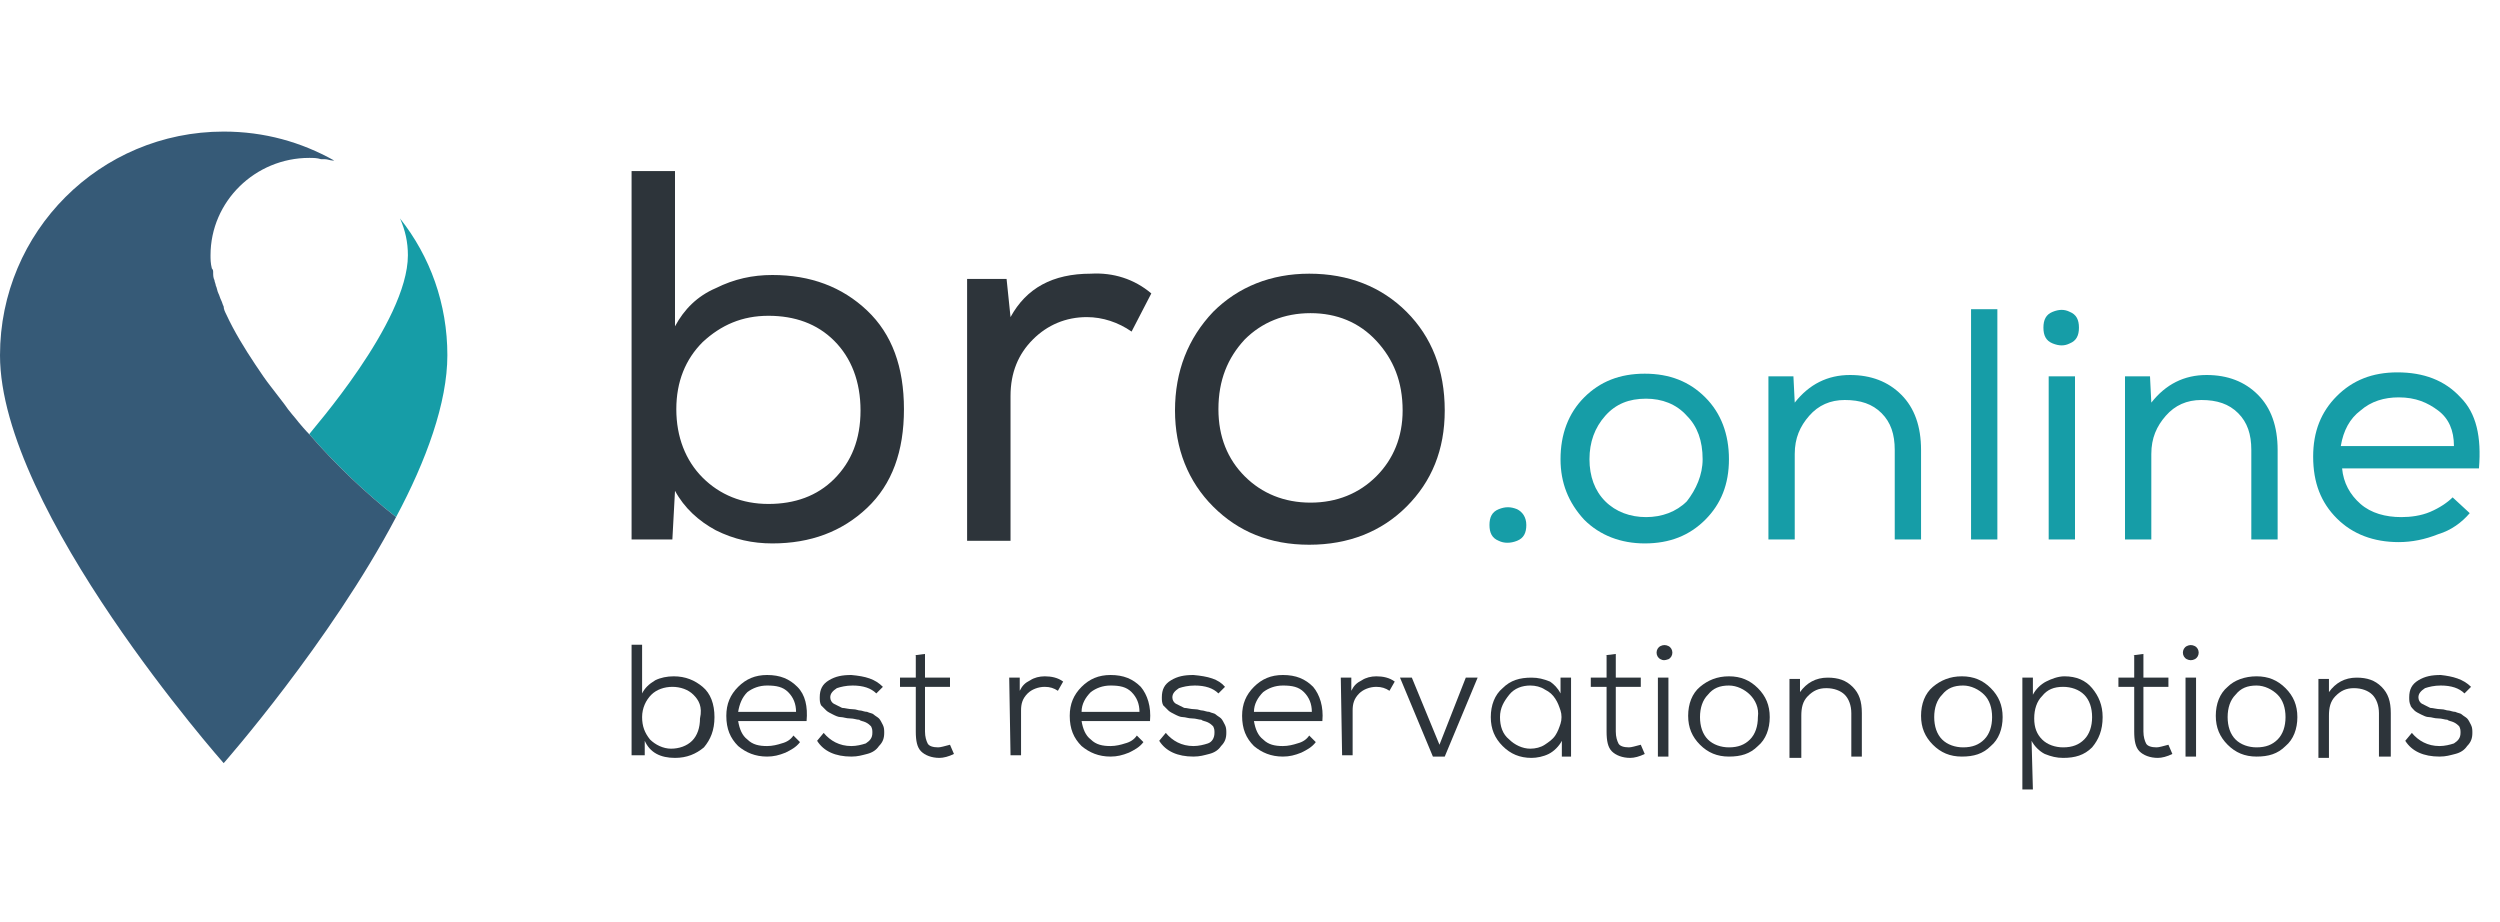
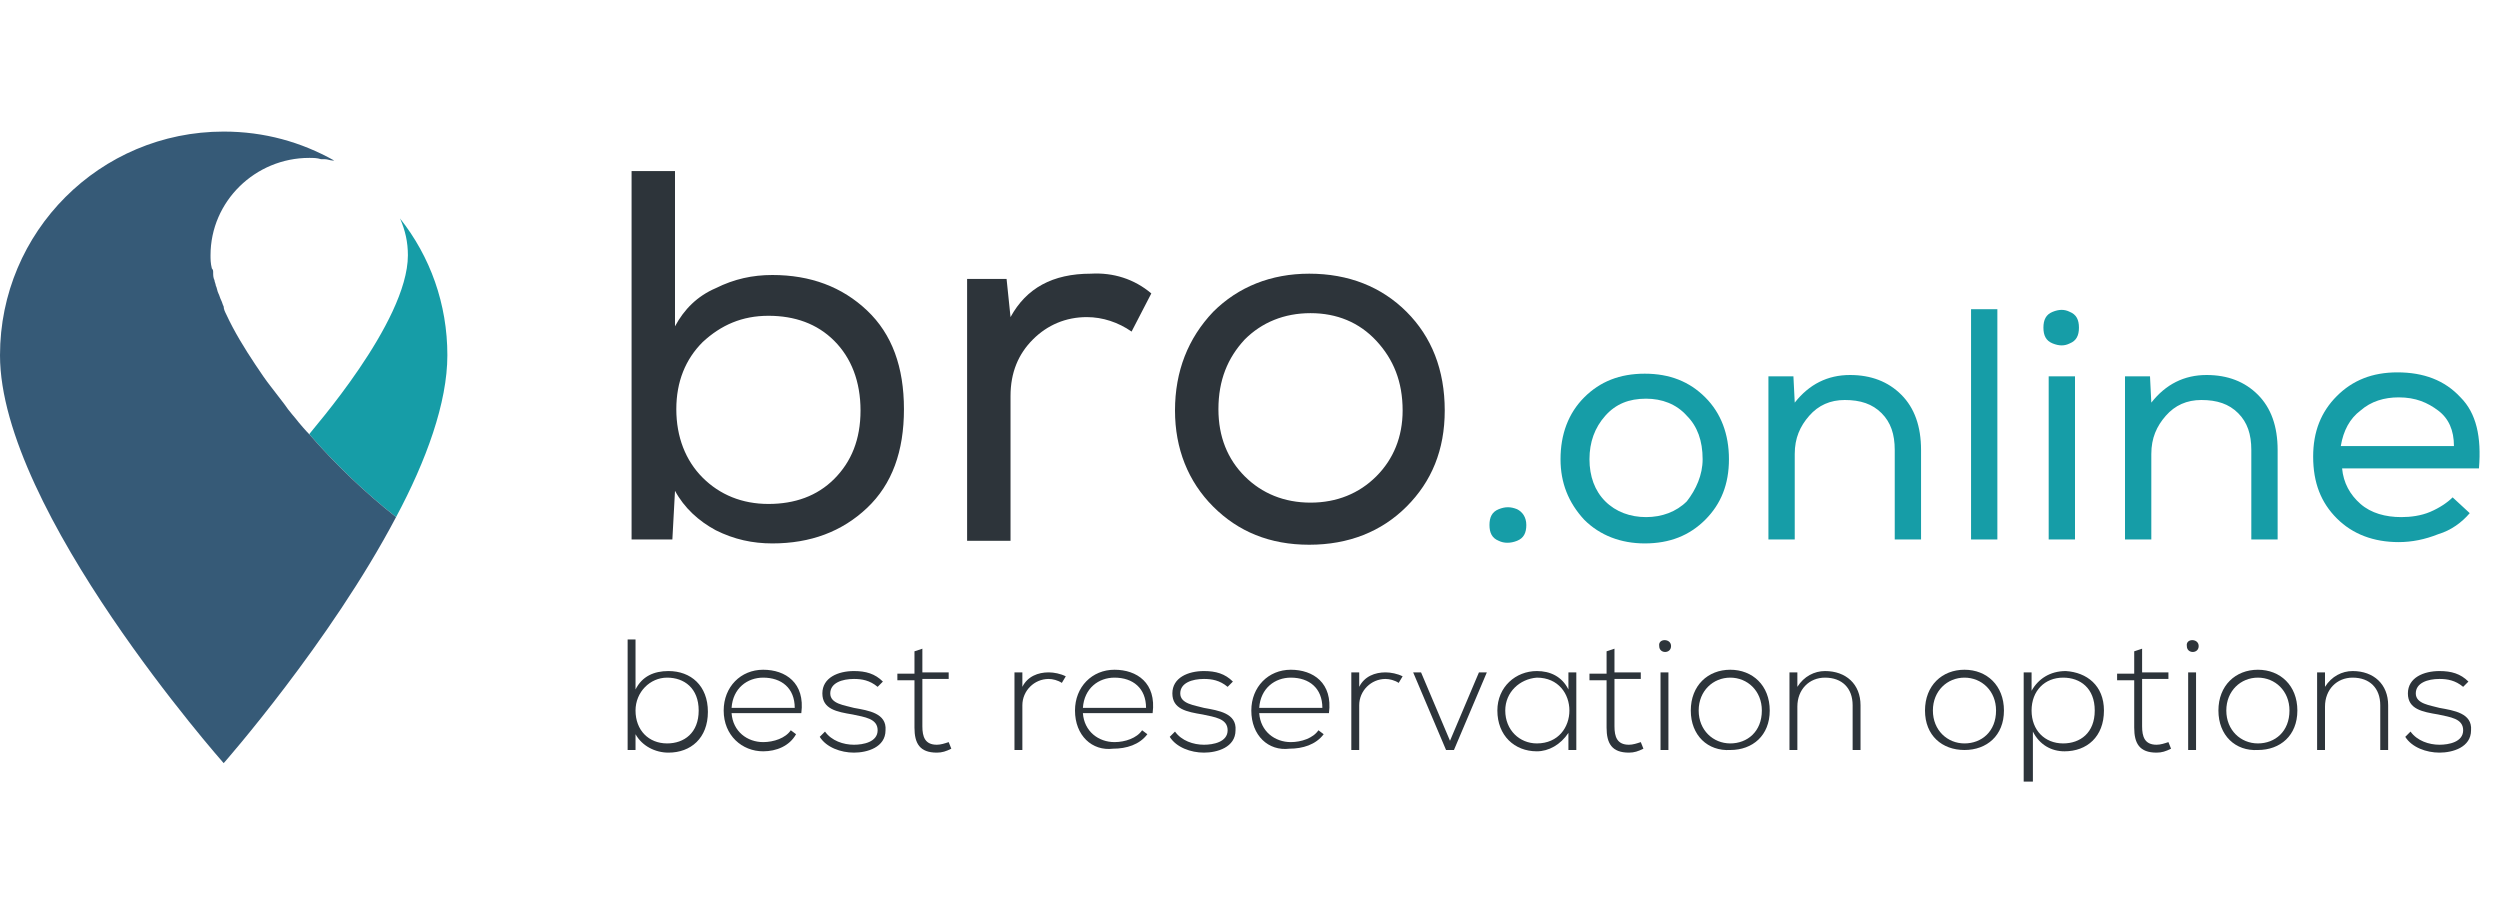
<svg xmlns="http://www.w3.org/2000/svg" version="1.1" id="Слой_1" x="0px" y="0px" viewBox="0 0 190 70" style="enable-background:new 0 0 190 70;" xml:space="preserve">
  <style type="text/css">
	.st0{fill:none;}
- 	.st1{fill:#2D343A;}
- 	.st2{fill:#169DA7;}
+ 	.st1{fill:#169DA7;}
+ 	.st2{fill:#2D343A;}
	.st3{fill:#365A77;}
</style>
  <rect class="st0" width="190" height="70" />
  <g>
-     <path class="st1" d="M48,49h0.8v3.7c0.2-0.4,0.5-0.7,1-1c0.4-0.2,0.9-0.3,1.4-0.3c0.9,0,1.6,0.3,2.2,0.8c0.6,0.5,0.9,1.3,0.9,2.3   s-0.3,1.7-0.8,2.3c-0.6,0.5-1.3,0.8-2.2,0.8c-1.1,0-1.9-0.4-2.3-1.3v1.1h-1V49z M52.7,52.8c-0.4-0.4-1-0.6-1.6-0.6   s-1.2,0.2-1.6,0.6c-0.4,0.4-0.7,1-0.7,1.7s0.2,1.2,0.6,1.7c0.4,0.4,1,0.7,1.6,0.7s1.2-0.2,1.6-0.6c0.4-0.4,0.6-1,0.6-1.7   C53.4,53.7,53.1,53.2,52.7,52.8z" />
-     <path class="st1" d="M61.3,54.8h-5.2c0.1,0.6,0.3,1.1,0.7,1.4c0.4,0.4,0.9,0.5,1.5,0.5c0.4,0,0.8-0.1,1.1-0.2   c0.4-0.1,0.7-0.3,0.9-0.6l0.5,0.5c-0.3,0.4-0.7,0.6-1.1,0.8c-0.5,0.2-0.9,0.3-1.4,0.3c-0.9,0-1.6-0.3-2.2-0.8   c-0.6-0.6-0.9-1.3-0.9-2.3c0-0.9,0.3-1.6,0.9-2.2c0.6-0.6,1.3-0.9,2.2-0.9c1,0,1.7,0.3,2.3,0.9C61.2,52.8,61.4,53.7,61.3,54.8z    M56.1,54.1h4.4c0-0.6-0.2-1.1-0.6-1.5c-0.4-0.4-0.9-0.5-1.6-0.5c-0.6,0-1.1,0.2-1.5,0.5C56.4,53,56.2,53.5,56.1,54.1z" />
-     <path class="st1" d="M67.1,52.2l-0.5,0.5c-0.4-0.4-1-0.6-1.8-0.6c-0.5,0-0.9,0.1-1.2,0.2c-0.3,0.2-0.5,0.4-0.5,0.7   c0,0.2,0.1,0.4,0.3,0.5s0.4,0.2,0.6,0.3c0.2,0,0.5,0.1,0.8,0.1s0.4,0.1,0.6,0.1c0.1,0,0.3,0.1,0.5,0.1c0.2,0.1,0.4,0.1,0.5,0.2   c0.1,0.1,0.3,0.2,0.4,0.3s0.2,0.3,0.3,0.5c0.1,0.2,0.1,0.4,0.1,0.6c0,0.4-0.1,0.7-0.4,1c-0.2,0.3-0.5,0.5-0.9,0.6s-0.7,0.2-1.2,0.2   c-1.2,0-2.1-0.4-2.6-1.2l0.5-0.6c0.5,0.6,1.2,1,2.1,1c0.4,0,0.8-0.1,1.1-0.2c0.3-0.2,0.5-0.4,0.5-0.8c0-0.2,0-0.3-0.1-0.5   c-0.1-0.1-0.2-0.2-0.4-0.3c-0.2-0.1-0.4-0.1-0.5-0.2c-0.2,0-0.4-0.1-0.7-0.1c-0.3,0-0.5-0.1-0.7-0.1s-0.4-0.1-0.6-0.2   c-0.2-0.1-0.4-0.2-0.5-0.3s-0.3-0.3-0.4-0.4c-0.1-0.2-0.1-0.4-0.1-0.6c0-0.6,0.2-1,0.7-1.3s1-0.4,1.7-0.4   C65.8,51.4,66.5,51.6,67.1,52.2z" />
-     <path class="st1" d="M69.5,49.8l0.8-0.1v1.8h1.9v0.7h-1.9v3.4c0,0.4,0.1,0.7,0.2,0.9s0.4,0.3,0.8,0.3c0.2,0,0.5-0.1,0.9-0.2   l0.3,0.7c-0.4,0.2-0.8,0.3-1.1,0.3c-0.6,0-1.1-0.2-1.4-0.5s-0.4-0.8-0.4-1.5v-3.4h-1.2v-0.7h1.2v-1.7H69.5z" />
-     <path class="st1" d="M76.7,51.5h0.8v1c0.2-0.4,0.4-0.6,0.8-0.8c0.3-0.2,0.7-0.3,1.1-0.3c0.5,0,1,0.1,1.4,0.4l-0.4,0.7   c-0.3-0.2-0.6-0.3-1-0.3c-0.5,0-1,0.2-1.3,0.5c-0.4,0.4-0.5,0.8-0.5,1.3v3.4h-0.8L76.7,51.5L76.7,51.5z" />
-     <path class="st1" d="M87.4,54.8h-5.2c0.1,0.6,0.3,1.1,0.7,1.4c0.4,0.4,0.9,0.5,1.5,0.5c0.4,0,0.8-0.1,1.1-0.2   c0.4-0.1,0.7-0.3,0.9-0.6l0.5,0.5c-0.3,0.4-0.7,0.6-1.1,0.8c-0.5,0.2-0.9,0.3-1.4,0.3c-0.9,0-1.6-0.3-2.2-0.8   c-0.6-0.6-0.9-1.3-0.9-2.3c0-0.9,0.3-1.6,0.9-2.2c0.6-0.6,1.3-0.9,2.2-0.9c1,0,1.7,0.3,2.3,0.9C87.2,52.8,87.5,53.7,87.4,54.8z    M82.2,54.1h4.4c0-0.6-0.2-1.1-0.6-1.5s-0.9-0.5-1.6-0.5c-0.6,0-1.1,0.2-1.5,0.5C82.5,53,82.2,53.5,82.2,54.1z" />
-     <path class="st1" d="M93.1,52.2l-0.5,0.5c-0.4-0.4-1-0.6-1.8-0.6c-0.5,0-0.9,0.1-1.2,0.2c-0.3,0.2-0.5,0.4-0.5,0.7   c0,0.2,0.1,0.4,0.3,0.5c0.2,0.1,0.4,0.2,0.6,0.3c0.2,0,0.5,0.1,0.8,0.1s0.4,0.1,0.6,0.1c0.1,0,0.3,0.1,0.5,0.1   c0.2,0.1,0.4,0.1,0.5,0.2c0.1,0.1,0.3,0.2,0.4,0.3s0.2,0.3,0.3,0.5c0.1,0.2,0.1,0.4,0.1,0.6c0,0.4-0.1,0.7-0.4,1   c-0.2,0.3-0.5,0.5-0.9,0.6s-0.7,0.2-1.2,0.2c-1.2,0-2.1-0.4-2.6-1.2l0.5-0.6c0.5,0.6,1.2,1,2.1,1c0.4,0,0.8-0.1,1.1-0.2   s0.5-0.4,0.5-0.8c0-0.2,0-0.3-0.1-0.5c-0.1-0.1-0.2-0.2-0.4-0.3c-0.2-0.1-0.4-0.1-0.5-0.2c-0.2,0-0.4-0.1-0.7-0.1   c-0.3,0-0.5-0.1-0.7-0.1s-0.4-0.1-0.6-0.2c-0.2-0.1-0.4-0.2-0.5-0.3s-0.3-0.3-0.4-0.4c-0.1-0.2-0.1-0.4-0.1-0.6   c0-0.6,0.2-1,0.7-1.3s1-0.4,1.7-0.4C91.8,51.4,92.6,51.6,93.1,52.2z" />
-     <path class="st1" d="M100.5,54.8h-5.2c0.1,0.6,0.3,1.1,0.7,1.4c0.4,0.4,0.9,0.5,1.5,0.5c0.4,0,0.8-0.1,1.1-0.2   c0.4-0.1,0.7-0.3,0.9-0.6l0.5,0.5c-0.3,0.4-0.7,0.6-1.1,0.8c-0.5,0.2-0.9,0.3-1.4,0.3c-0.9,0-1.6-0.3-2.2-0.8   c-0.6-0.6-0.9-1.3-0.9-2.3c0-0.9,0.3-1.6,0.9-2.2c0.6-0.6,1.3-0.9,2.2-0.9c1,0,1.7,0.3,2.3,0.9C100.3,52.8,100.6,53.7,100.5,54.8z    M95.3,54.1h4.4c0-0.6-0.2-1.1-0.6-1.5s-0.9-0.5-1.6-0.5c-0.6,0-1.1,0.2-1.5,0.5C95.6,53,95.3,53.5,95.3,54.1z" />
-     <path class="st1" d="M101.9,51.5h0.8v1c0.2-0.4,0.4-0.6,0.8-0.8c0.3-0.2,0.7-0.3,1.1-0.3c0.5,0,1,0.1,1.4,0.4l-0.4,0.7   c-0.3-0.2-0.6-0.3-1-0.3c-0.5,0-1,0.2-1.3,0.5c-0.4,0.4-0.5,0.8-0.5,1.3v3.4H102L101.9,51.5L101.9,51.5z" />
-     <path class="st1" d="M111.4,51.5h0.9l-2.5,6h-0.9l-2.5-6h0.9l2.1,5.1L111.4,51.5z" />
-     <path class="st1" d="M118.6,52.7v-1.2h0.8v6h-0.7v-1.2c-0.2,0.4-0.6,0.8-1,1s-0.9,0.3-1.3,0.3c-0.9,0-1.6-0.3-2.2-0.9   c-0.6-0.6-0.9-1.3-0.9-2.2s0.3-1.7,0.9-2.2c0.6-0.6,1.3-0.8,2.2-0.8c0.5,0,0.9,0.1,1.4,0.3C118.1,52,118.4,52.3,118.6,52.7z    M116.3,52.1c-0.6,0-1.2,0.2-1.6,0.7s-0.7,1-0.7,1.7s0.2,1.3,0.7,1.7c0.4,0.4,1,0.7,1.6,0.7c0.4,0,0.8-0.1,1.1-0.3   c0.3-0.2,0.6-0.4,0.8-0.7c0.2-0.3,0.3-0.6,0.4-0.9c0.1-0.3,0.1-0.7,0-1s-0.2-0.6-0.4-0.9c-0.2-0.3-0.4-0.5-0.8-0.7   C117.1,52.2,116.7,52.1,116.3,52.1z" />
-     <path class="st1" d="M122,49.8l0.8-0.1v1.8h1.9v0.7h-1.9v3.4c0,0.4,0.1,0.7,0.2,0.9s0.4,0.3,0.8,0.3c0.2,0,0.5-0.1,0.9-0.2l0.3,0.7   c-0.4,0.2-0.8,0.3-1.1,0.3c-0.6,0-1.1-0.2-1.4-0.5s-0.4-0.8-0.4-1.5v-3.4h-1.2v-0.7h1.2v-1.7H122z" />
-     <path class="st1" d="M126.2,50.1c-0.2-0.1-0.3-0.3-0.3-0.5s0.1-0.4,0.3-0.5c0.2-0.1,0.4-0.1,0.6,0s0.3,0.3,0.3,0.5   s-0.1,0.4-0.3,0.5C126.5,50.2,126.4,50.2,126.2,50.1z M126.8,51.5H126v6h0.8V51.5z" />
-     <path class="st1" d="M131.4,51.4c0.9,0,1.6,0.3,2.2,0.9c0.6,0.6,0.9,1.3,0.9,2.2s-0.3,1.7-0.9,2.2c-0.6,0.6-1.3,0.8-2.2,0.8   s-1.6-0.3-2.2-0.9c-0.6-0.6-0.9-1.3-0.9-2.2s0.3-1.7,0.9-2.2C129.8,51.7,130.5,51.4,131.4,51.4z M133,52.8c-0.4-0.4-1-0.7-1.6-0.7   c-0.7,0-1.2,0.2-1.6,0.7c-0.4,0.4-0.6,1-0.6,1.7s0.2,1.3,0.6,1.7c0.4,0.4,1,0.6,1.6,0.6c0.7,0,1.2-0.2,1.6-0.6   c0.4-0.4,0.6-1,0.6-1.7C133.7,53.8,133.4,53.2,133,52.8z" />
-     <path class="st1" d="M141.5,57.5h-0.8v-3.3c0-0.6-0.2-1.1-0.5-1.4c-0.3-0.3-0.8-0.5-1.4-0.5c-0.6,0-1,0.2-1.4,0.6   c-0.4,0.4-0.5,0.9-0.5,1.5v3.2H136v-6h0.8v1c0.5-0.7,1.2-1.1,2.1-1.1c0.8,0,1.4,0.2,1.9,0.7s0.7,1.1,0.7,2V57.5z" />
-     <path class="st1" d="M149.1,51.4c0.9,0,1.6,0.3,2.2,0.9s0.9,1.3,0.9,2.2s-0.3,1.7-0.9,2.2c-0.6,0.6-1.3,0.8-2.2,0.8   s-1.6-0.3-2.2-0.9c-0.6-0.6-0.9-1.3-0.9-2.2s0.3-1.7,0.9-2.2S148.2,51.4,149.1,51.4z M150.8,52.8c-0.4-0.4-1-0.7-1.6-0.7   c-0.7,0-1.2,0.2-1.6,0.7c-0.4,0.4-0.6,1-0.6,1.7s0.2,1.3,0.6,1.7c0.4,0.4,1,0.6,1.6,0.6c0.7,0,1.2-0.2,1.6-0.6   c0.4-0.4,0.6-1,0.6-1.7C151.4,53.8,151.2,53.2,150.8,52.8z" />
-     <path class="st1" d="M154.5,60h-0.8v-8.5h0.8v1.3c0.2-0.4,0.6-0.8,1-1s0.9-0.4,1.4-0.4c0.9,0,1.6,0.3,2.1,0.9   c0.5,0.6,0.8,1.3,0.8,2.2c0,1-0.3,1.7-0.8,2.3c-0.6,0.6-1.3,0.8-2.2,0.8c-0.5,0-0.9-0.1-1.4-0.3c-0.4-0.2-0.8-0.6-1-1L154.5,60   L154.5,60z M156.8,56.8c0.7,0,1.2-0.2,1.6-0.6s0.6-1,0.6-1.7s-0.2-1.3-0.6-1.7c-0.4-0.4-1-0.6-1.6-0.6c-0.7,0-1.2,0.2-1.6,0.7   c-0.4,0.4-0.6,1-0.6,1.7s0.2,1.2,0.6,1.6S156.2,56.8,156.8,56.8z" />
-     <path class="st1" d="M162.1,49.8l0.8-0.1v1.8h1.9v0.7h-1.9v3.4c0,0.4,0.1,0.7,0.2,0.9c0.1,0.2,0.4,0.3,0.8,0.3   c0.2,0,0.5-0.1,0.9-0.2l0.3,0.7c-0.4,0.2-0.8,0.3-1.1,0.3c-0.6,0-1.1-0.2-1.4-0.5c-0.3-0.3-0.4-0.8-0.4-1.5v-3.4H161v-0.7h1.2v-1.7   H162.1z" />
-     <path class="st1" d="M166.2,50.1c-0.2-0.1-0.3-0.3-0.3-0.5s0.1-0.4,0.3-0.5s0.4-0.1,0.6,0c0.2,0.1,0.3,0.3,0.3,0.5   s-0.1,0.4-0.3,0.5C166.6,50.2,166.4,50.2,166.2,50.1z M166.9,51.5h-0.8v6h0.8V51.5z" />
-     <path class="st1" d="M171.5,51.4c0.9,0,1.6,0.3,2.2,0.9c0.6,0.6,0.9,1.3,0.9,2.2s-0.3,1.7-0.9,2.2c-0.6,0.6-1.3,0.8-2.2,0.8   s-1.6-0.3-2.2-0.9c-0.6-0.6-0.9-1.3-0.9-2.2s0.3-1.7,0.9-2.2C169.8,51.7,170.6,51.4,171.5,51.4z M173.1,52.8   c-0.4-0.4-1-0.7-1.6-0.7c-0.7,0-1.2,0.2-1.6,0.7c-0.4,0.4-0.6,1-0.6,1.7s0.2,1.3,0.6,1.7c0.4,0.4,1,0.6,1.6,0.6   c0.7,0,1.2-0.2,1.6-0.6c0.4-0.4,0.6-1,0.6-1.7C173.7,53.8,173.5,53.2,173.1,52.8z" />
-     <path class="st1" d="M181.6,57.5h-0.8v-3.3c0-0.6-0.2-1.1-0.5-1.4c-0.3-0.3-0.8-0.5-1.4-0.5c-0.6,0-1,0.2-1.4,0.6   c-0.4,0.4-0.5,0.9-0.5,1.5v3.2h-0.8v-6h0.8v1c0.5-0.7,1.2-1.1,2.1-1.1c0.8,0,1.4,0.2,1.9,0.7s0.7,1.1,0.7,2v3.3H181.6z" />
-     <path class="st1" d="M187.8,52.2l-0.5,0.5c-0.4-0.4-1-0.6-1.8-0.6c-0.5,0-0.9,0.1-1.2,0.2c-0.3,0.2-0.5,0.4-0.5,0.7   c0,0.2,0.1,0.4,0.3,0.5s0.4,0.2,0.6,0.3c0.2,0,0.5,0.1,0.8,0.1s0.4,0.1,0.6,0.1c0.1,0,0.3,0.1,0.5,0.1c0.2,0.1,0.4,0.1,0.5,0.2   c0.1,0.1,0.3,0.2,0.4,0.3c0.1,0.1,0.2,0.3,0.3,0.5s0.1,0.4,0.1,0.6c0,0.4-0.1,0.7-0.4,1c-0.2,0.3-0.5,0.5-0.9,0.6s-0.7,0.2-1.2,0.2   c-1.2,0-2.1-0.4-2.6-1.2l0.5-0.6c0.5,0.6,1.2,1,2.1,1c0.4,0,0.8-0.1,1.1-0.2c0.3-0.2,0.5-0.4,0.5-0.8c0-0.2,0-0.3-0.1-0.5   c-0.1-0.1-0.2-0.2-0.4-0.3s-0.4-0.1-0.5-0.2c-0.2,0-0.4-0.1-0.7-0.1s-0.5-0.1-0.7-0.1s-0.4-0.1-0.6-0.2c-0.2-0.1-0.4-0.2-0.5-0.3   s-0.3-0.3-0.3-0.4c-0.1-0.2-0.1-0.4-0.1-0.6c0-0.6,0.2-1,0.7-1.3s1-0.4,1.7-0.4C186.4,51.4,187.2,51.6,187.8,52.2z" />
+     <g>
+       <path class="st1" d="M113.9,41.1c-0.5-0.2-0.7-0.6-0.7-1.2c0-0.6,0.2-1,0.7-1.2s0.9-0.2,1.4,0c0.4,0.2,0.7,0.6,0.7,1.2    c0,0.6-0.2,1-0.7,1.2S114.3,41.3,113.9,41.1z" />
+     </g>
+     <g>
+       <path class="st1" d="M118.6,34.9c0-1.9,0.6-3.5,1.8-4.7c1.2-1.2,2.7-1.8,4.6-1.8s3.4,0.6,4.6,1.8c1.2,1.2,1.8,2.8,1.8,4.7    s-0.6,3.4-1.8,4.6c-1.2,1.2-2.7,1.8-4.6,1.8c-1.8,0-3.4-0.6-4.6-1.8C119.2,38.2,118.6,36.7,118.6,34.9z M129.4,34.9    c0-1.4-0.4-2.5-1.2-3.3c-0.8-0.9-1.9-1.3-3.1-1.3c-1.3,0-2.3,0.4-3.1,1.3c-0.8,0.9-1.2,2-1.2,3.3s0.4,2.4,1.2,3.2    c0.8,0.8,1.9,1.2,3.1,1.2s2.3-0.4,3.1-1.2C128.9,37.2,129.4,36.1,129.4,34.9z" />
+     </g>
+     <g>
+       <path class="st1" d="M134.4,28.6L134.4,28.6h1.9l0.1,2c1.1-1.4,2.5-2.1,4.2-2.1c1.6,0,2.9,0.5,3.9,1.5s1.5,2.4,1.5,4.2V41h-2v-6.8    c0-1.2-0.3-2.1-1-2.8s-1.6-1-2.8-1c-1.1,0-2,0.4-2.7,1.2c-0.7,0.8-1.1,1.7-1.1,2.9V41h-2L134.4,28.6L134.4,28.6z" />
+     </g>
+     <g>
+       <path class="st1" d="M151.8,23.5V41h-2V23.5H151.8z" />
+     </g>
+     <g>
+       <path class="st1" d="M156,26.1c-0.5-0.2-0.7-0.6-0.7-1.2s0.2-1,0.7-1.2s0.9-0.2,1.3,0c0.5,0.2,0.7,0.6,0.7,1.2s-0.2,1-0.7,1.2    C156.9,26.3,156.5,26.3,156,26.1z M155.7,28.6V41h2V28.6H155.7z" />
+     </g>
+     <g>
+       <path class="st1" d="M161.5,28.6L161.5,28.6h1.9l0.1,2c1.1-1.4,2.5-2.1,4.2-2.1c1.6,0,2.9,0.5,3.9,1.5s1.5,2.4,1.5,4.2V41h-2v-6.8    c0-1.2-0.3-2.1-1-2.8s-1.6-1-2.8-1c-1.1,0-2,0.4-2.7,1.2c-0.7,0.8-1.1,1.7-1.1,2.9V41h-2L161.5,28.6L161.5,28.6z" />
+     </g>
+     <g>
+       <path class="st1" d="M187.7,39L187.7,39c-0.6,0.7-1.4,1.3-2.4,1.6c-1,0.4-2,0.6-3,0.6c-1.9,0-3.5-0.6-4.7-1.8s-1.8-2.7-1.8-4.7    c0-1.9,0.6-3.4,1.8-4.6s2.7-1.8,4.6-1.8c2,0,3.6,0.6,4.8,1.9c1.2,1.2,1.6,3,1.4,5.4H178c0.1,1.1,0.6,2,1.4,2.7    c0.8,0.7,1.9,1,3.1,1c0.7,0,1.5-0.1,2.2-0.4s1.3-0.7,1.7-1.1L187.7,39z M186.5,33.9L186.5,33.9c0-1.2-0.4-2.1-1.2-2.7s-1.7-1-3-1    c-1.1,0-2.1,0.3-2.9,1c-0.8,0.6-1.3,1.5-1.5,2.7H186.5z" />
+     </g>
+   </g>
+   <g>
+     <path class="st2" d="M51.3,13v11.8c0.7-1.3,1.7-2.3,3.1-2.9c1.4-0.7,2.8-1,4.3-1c2.9,0,5.3,0.9,7.2,2.7c1.9,1.8,2.8,4.3,2.8,7.5   s-0.9,5.7-2.8,7.5s-4.3,2.7-7.2,2.7c-1.5,0-2.9-0.3-4.3-1c-1.3-0.7-2.4-1.7-3.1-3L51.1,41H48V13H51.3z M58.4,24c-2,0-3.6,0.7-5,2   c-1.3,1.3-2,3-2,5.1s0.7,3.9,2,5.2s3,2,5,2s3.7-0.6,5-1.9c1.3-1.3,2-3,2-5.2s-0.7-4-2-5.3C62.1,24.6,60.4,24,58.4,24z" />
+     <path class="st2" d="M76.5,21.2L76.5,21.2l0.3,2.9c1.2-2.2,3.2-3.3,6.1-3.3c1.7-0.1,3.3,0.4,4.6,1.5L86,25.2   c-1-0.7-2.2-1.1-3.4-1.1c-1.6,0-3,0.6-4.1,1.7s-1.7,2.5-1.7,4.3v11h-3.3V21.2H76.5z" />
+     <path class="st2" d="M89.3,31.2c0-3,1-5.5,2.9-7.5c1.9-1.9,4.4-2.9,7.3-2.9c3,0,5.5,1,7.4,2.9s2.9,4.4,2.9,7.5c0,3-1,5.4-2.9,7.3   s-4.4,2.9-7.4,2.9s-5.4-1-7.3-2.9S89.3,34.1,89.3,31.2z M106.6,31.2c0-2.2-0.7-3.9-2-5.3s-3-2.1-5-2.1s-3.7,0.7-5,2   c-1.3,1.4-2,3.1-2,5.3c0,2.1,0.7,3.8,2,5.1s3,2,5,2s3.7-0.7,5-2S106.6,33.2,106.6,31.2z" />
  </g>
  <g>
    <g>
-       <path class="st2" d="M113.9,41.1c-0.5-0.2-0.7-0.6-0.7-1.2c0-0.6,0.2-1,0.7-1.2c0.5-0.2,0.9-0.2,1.4,0c0.4,0.2,0.7,0.6,0.7,1.2    c0,0.6-0.2,1-0.7,1.2C114.8,41.3,114.3,41.3,113.9,41.1z" />
+       <path class="st1" d="M31,19.4c0,5.1-7.4,13.4-7.5,13.6c2,2.3,4.2,4.4,6.6,6.3C32.4,35,34,30.6,34,27c0-3.9-1.3-7.5-3.6-10.4    C30.8,17.5,31,18.4,31,19.4z" />
    </g>
    <g>
-       <path class="st2" d="M118.6,34.9c0-1.9,0.6-3.5,1.8-4.7c1.2-1.2,2.7-1.8,4.6-1.8s3.4,0.6,4.6,1.8c1.2,1.2,1.8,2.8,1.8,4.7    s-0.6,3.4-1.8,4.6c-1.2,1.2-2.7,1.8-4.6,1.8c-1.8,0-3.4-0.6-4.6-1.8C119.2,38.2,118.6,36.7,118.6,34.9z M129.4,34.9    c0-1.4-0.4-2.5-1.2-3.3c-0.8-0.9-1.9-1.3-3.1-1.3c-1.3,0-2.3,0.4-3.1,1.3s-1.2,2-1.2,3.3c0,1.3,0.4,2.4,1.2,3.2    c0.8,0.8,1.9,1.2,3.1,1.2s2.3-0.4,3.1-1.2C128.9,37.2,129.4,36.1,129.4,34.9z" />
-     </g>
-     <g>
-       <path class="st2" d="M134.4,28.6L134.4,28.6h1.9l0.1,2c1.1-1.4,2.5-2.1,4.2-2.1c1.6,0,2.9,0.5,3.9,1.5s1.5,2.4,1.5,4.2V41h-2v-6.8    c0-1.2-0.3-2.1-1-2.8c-0.7-0.7-1.6-1-2.8-1c-1.1,0-2,0.4-2.7,1.2c-0.7,0.8-1.1,1.7-1.1,2.9V41h-2L134.4,28.6L134.4,28.6z" />
-     </g>
-     <g>
-       <path class="st2" d="M151.8,23.5V41h-2V23.5H151.8z" />
-     </g>
-     <g>
-       <path class="st2" d="M156,26.1c-0.5-0.2-0.7-0.6-0.7-1.2c0-0.6,0.2-1,0.7-1.2s0.9-0.2,1.3,0c0.5,0.2,0.7,0.6,0.7,1.2    c0,0.6-0.2,1-0.7,1.2C156.9,26.3,156.5,26.3,156,26.1z M155.7,28.6V41h2V28.6H155.7z" />
-     </g>
-     <g>
-       <path class="st2" d="M161.5,28.6L161.5,28.6h1.9l0.1,2c1.1-1.4,2.5-2.1,4.2-2.1c1.6,0,2.9,0.5,3.9,1.5s1.5,2.4,1.5,4.2V41h-2v-6.8    c0-1.2-0.3-2.1-1-2.8c-0.7-0.7-1.6-1-2.8-1c-1.1,0-2,0.4-2.7,1.2c-0.7,0.8-1.1,1.7-1.1,2.9V41h-2L161.5,28.6L161.5,28.6z" />
-     </g>
-     <g>
-       <path class="st2" d="M187.7,39L187.7,39c-0.6,0.7-1.4,1.3-2.4,1.6c-1,0.4-2,0.6-3,0.6c-1.9,0-3.5-0.6-4.7-1.8    c-1.2-1.2-1.8-2.7-1.8-4.7c0-1.9,0.6-3.4,1.8-4.6s2.7-1.8,4.6-1.8c2,0,3.6,0.6,4.8,1.9c1.2,1.2,1.6,3,1.4,5.4H178    c0.1,1.1,0.6,2,1.4,2.7c0.8,0.7,1.9,1,3.1,1c0.7,0,1.5-0.1,2.2-0.4s1.3-0.7,1.7-1.1L187.7,39z M186.5,33.9L186.5,33.9    c0-1.2-0.4-2.1-1.2-2.7s-1.7-1-3-1c-1.1,0-2.1,0.3-2.9,1c-0.8,0.6-1.3,1.5-1.5,2.7H186.5z" />
+       <path class="st3" d="M23.5,33L23.5,33c0,0-0.3-0.3-0.8-0.9l0,0l0,0c-0.3-0.4-0.7-0.8-1.1-1.4l0,0l0,0c-0.3-0.4-0.7-0.9-1-1.3l0,0    l0,0c-0.4-0.5-0.8-1.1-1.2-1.7l0,0l0,0c-0.8-1.2-1.6-2.5-2.2-3.8l0,0c-0.1-0.2-0.2-0.4-0.2-0.6c-0.1-0.2-0.1-0.3-0.2-0.5    s-0.1-0.3-0.2-0.5s-0.1-0.4-0.2-0.6c0-0.1-0.1-0.3-0.1-0.4c-0.1-0.2-0.1-0.4-0.1-0.6c0-0.1,0-0.2-0.1-0.3C16,20,16,19.7,16,19.4    c0-4.1,3.4-7.4,7.5-7.4c0.3,0,0.6,0,0.9,0.1c0.1,0,0.2,0,0.3,0c0.2,0,0.4,0.1,0.6,0.1h0.1C22.9,10.8,20.1,10,17,10    C7.6,10,0,17.6,0,27c0,11.8,17,31,17,31s8.1-9.2,13.1-18.7C27.7,37.4,25.5,35.3,23.5,33z" />
    </g>
  </g>
  <g>
-     <path class="st1" d="M51.3,13v11.8c0.7-1.3,1.7-2.3,3.1-2.9c1.4-0.7,2.8-1,4.3-1c2.9,0,5.3,0.9,7.2,2.7c1.9,1.8,2.8,4.3,2.8,7.5   s-0.9,5.7-2.8,7.5s-4.3,2.7-7.2,2.7c-1.5,0-2.9-0.3-4.3-1c-1.3-0.7-2.4-1.7-3.1-3L51.1,41H48V13H51.3z M58.4,24c-2,0-3.6,0.7-5,2   c-1.3,1.3-2,3-2,5.1s0.7,3.9,2,5.2s3,2,5,2s3.7-0.6,5-1.9c1.3-1.3,2-3,2-5.2s-0.7-4-2-5.3C62.1,24.6,60.4,24,58.4,24z" />
-     <path class="st1" d="M76.5,21.2L76.5,21.2l0.3,2.9c1.2-2.2,3.2-3.3,6.1-3.3c1.7-0.1,3.3,0.4,4.6,1.5L86,25.2   c-1-0.7-2.2-1.1-3.4-1.1c-1.6,0-3,0.6-4.1,1.7c-1.1,1.1-1.7,2.5-1.7,4.3v11h-3.3V21.2H76.5z" />
-     <path class="st1" d="M89.3,31.2c0-3,1-5.5,2.9-7.5c1.9-1.9,4.4-2.9,7.3-2.9c3,0,5.5,1,7.4,2.9s2.9,4.4,2.9,7.5c0,3-1,5.4-2.9,7.3   s-4.4,2.9-7.4,2.9s-5.4-1-7.3-2.9S89.3,34.1,89.3,31.2z M106.6,31.2c0-2.2-0.7-3.9-2-5.3c-1.3-1.4-3-2.1-5-2.1s-3.7,0.7-5,2   c-1.3,1.4-2,3.1-2,5.3c0,2.1,0.7,3.8,2,5.1c1.3,1.3,3,2,5,2s3.7-0.7,5-2C105.9,34.9,106.6,33.2,106.6,31.2z" />
-   </g>
-   <g>
-     <g>
-       <path class="st2" d="M31,19.4c0,5.1-7.4,13.4-7.5,13.6c2,2.3,4.2,4.4,6.6,6.3C32.4,35,34,30.6,34,27c0-3.9-1.3-7.5-3.6-10.4    C30.8,17.5,31,18.4,31,19.4z" />
-     </g>
-     <g>
-       <path class="st3" d="M23.5,33L23.5,33c0,0-0.3-0.3-0.8-0.9l0,0l0,0c-0.3-0.4-0.7-0.8-1.1-1.4l0,0l0,0c-0.3-0.4-0.7-0.9-1-1.3l0,0    l0,0c-0.4-0.5-0.8-1.1-1.2-1.7l0,0l0,0c-0.8-1.2-1.6-2.5-2.2-3.8l0,0c-0.1-0.2-0.2-0.4-0.2-0.6c-0.1-0.2-0.1-0.3-0.2-0.5    c-0.1-0.2-0.1-0.3-0.2-0.5c-0.1-0.2-0.1-0.4-0.2-0.6c0-0.1-0.1-0.3-0.1-0.4c-0.1-0.2-0.1-0.4-0.1-0.6c0-0.1,0-0.2-0.1-0.3    C16,20,16,19.7,16,19.4c0-4.1,3.4-7.4,7.5-7.4c0.3,0,0.6,0,0.9,0.1c0.1,0,0.2,0,0.3,0c0.2,0,0.4,0.1,0.6,0.1h0.1    C22.9,10.8,20.1,10,17,10C7.6,10,0,17.6,0,27c0,11.8,17,31,17,31s8.1-9.2,13.1-18.7C27.7,37.4,25.5,35.3,23.5,33z" />
-     </g>
+     <path class="st2" d="M48.3,48.6v3.8c0.5-1,1.4-1.4,2.5-1.4c1.7,0,3,1.1,3,3.1c0,2-1.3,3.1-3,3.1c-1,0-2-0.5-2.5-1.4V57h-0.6v-8.4   H48.3z M48.3,54c0,1.5,1,2.5,2.4,2.5c1.3,0,2.4-0.8,2.4-2.5c0-1.7-1.1-2.5-2.4-2.5C49.4,51.5,48.3,52.6,48.3,54z" />
+     <path class="st2" d="M55,54c0-1.8,1.3-3.1,3-3.1c1.7,0,3.2,1,2.9,3.3h-5.3c0.1,1.4,1.2,2.2,2.4,2.2c0.8,0,1.7-0.3,2.1-0.9l0.4,0.3   C60,56.7,59,57.1,58,57.1C56.4,57.1,55,55.9,55,54z M60.4,53.8c0-1.5-1-2.3-2.4-2.3c-1.2,0-2.3,0.8-2.4,2.3H60.4z" />
+     <path class="st2" d="M66.7,52.2c-0.6-0.5-1.2-0.6-1.8-0.6c-0.9,0-1.8,0.3-1.8,1.1c0,0.8,1.1,0.9,1.8,1.1c1.1,0.2,2.5,0.4,2.4,1.7   c0,1.3-1.4,1.7-2.4,1.7s-2.1-0.4-2.6-1.2l0.4-0.4c0.5,0.7,1.4,1,2.2,1c0.7,0,1.8-0.2,1.8-1.1c0-0.9-1-1-1.9-1.2   c-1.2-0.2-2.3-0.4-2.3-1.6c0-1.2,1.2-1.7,2.4-1.7c0.9,0,1.6,0.2,2.2,0.8L66.7,52.2z" />
+     <path class="st2" d="M70.1,49.3v1.8h2v0.5h-2v3.6c0,0.8,0.2,1.4,1.1,1.4c0.3,0,0.6-0.1,0.9-0.2l0.2,0.5c-0.4,0.2-0.7,0.3-1.1,0.3   c-1.3,0-1.7-0.7-1.7-1.9v-3.6h-1.3v-0.5h1.3v-1.7L70.1,49.3z" />
+     <path class="st2" d="M77.7,51.1l0,1.1c0.4-0.8,1.2-1.1,2-1.1c0.4,0,0.9,0.1,1.3,0.3l-0.3,0.5c-0.3-0.2-0.7-0.3-1-0.3   c-1.1,0-2,0.9-2,2V57h-0.6v-5.9H77.7z" />
+     <path class="st2" d="M81.7,54c0-1.8,1.3-3.1,3-3.1c1.7,0,3.2,1,2.9,3.3h-5.3c0.1,1.4,1.2,2.2,2.4,2.2c0.8,0,1.7-0.3,2.1-0.9   l0.4,0.3c-0.6,0.8-1.6,1.1-2.6,1.1C83,57.1,81.7,55.9,81.7,54z M87.1,53.8c0-1.5-1-2.3-2.4-2.3c-1.2,0-2.3,0.8-2.4,2.3H87.1z" />
+     <path class="st2" d="M93.3,52.2c-0.6-0.5-1.2-0.6-1.8-0.6c-0.9,0-1.8,0.3-1.8,1.1c0,0.8,1.1,0.9,1.8,1.1c1.1,0.2,2.5,0.4,2.4,1.7   c0,1.3-1.4,1.7-2.4,1.7s-2.1-0.4-2.6-1.2l0.4-0.4c0.5,0.7,1.4,1,2.2,1c0.7,0,1.8-0.2,1.8-1.1c0-0.9-1-1-1.9-1.2   c-1.2-0.2-2.3-0.4-2.3-1.6c0-1.2,1.2-1.7,2.4-1.7c0.9,0,1.6,0.2,2.2,0.8L93.3,52.2z" />
+     <path class="st2" d="M95.1,54c0-1.8,1.3-3.1,3-3.1s3.2,1,2.9,3.3h-5.3c0.1,1.4,1.2,2.2,2.4,2.2c0.8,0,1.7-0.3,2.1-0.9l0.4,0.3   c-0.6,0.8-1.6,1.1-2.6,1.1C96.4,57.1,95.1,55.9,95.1,54z M100.5,53.8c0-1.5-1-2.3-2.4-2.3c-1.2,0-2.3,0.8-2.4,2.3H100.5z" />
+     <path class="st2" d="M103.3,51.1l0,1.1c0.4-0.8,1.2-1.1,2-1.1c0.4,0,0.9,0.1,1.3,0.3l-0.3,0.5c-0.3-0.2-0.7-0.3-1-0.3   c-1.1,0-2,0.9-2,2V57h-0.6v-5.9H103.3z" />
+     <path class="st2" d="M107.4,51.1h0.6l2.2,5.2l2.2-5.2h0.6l-2.5,5.9h-0.6L107.4,51.1z" />
+     <path class="st2" d="M119.8,51.1c0,2,0,3.9,0,5.9h-0.6v-1.3c-0.6,0.9-1.5,1.4-2.4,1.4c-1.7,0-3-1.2-3-3.1c0-1.8,1.4-3,3-3   c1,0,1.9,0.4,2.4,1.4v-1.3H119.8z M114.4,54c0,1.5,1.1,2.5,2.4,2.5c3.3,0,3.3-5,0-5C115.5,51.6,114.4,52.6,114.4,54z" />
+     <path class="st2" d="M122.7,49.3v1.8h2v0.5h-2v3.6c0,0.8,0.2,1.4,1.1,1.4c0.3,0,0.6-0.1,0.9-0.2l0.2,0.5c-0.4,0.2-0.7,0.3-1.1,0.3   c-1.3,0-1.7-0.7-1.7-1.9v-3.6h-1.3v-0.5h1.3v-1.7L122.7,49.3z" />
+     <path class="st2" d="M127,49.1c0,0.6-0.9,0.6-0.9,0C126,48.5,127,48.5,127,49.1z M126.2,51.1V57h0.6v-5.9H126.2z" />
+     <path class="st2" d="M128.5,54c0-1.9,1.3-3.1,3-3.1c1.7,0,3,1.2,3,3.1s-1.3,3-3,3C129.8,57.1,128.5,55.9,128.5,54z M133.9,54   c0-1.5-1.1-2.5-2.4-2.5c-1.3,0-2.4,1-2.4,2.5s1.1,2.5,2.4,2.5C132.8,56.5,133.9,55.6,133.9,54z" />
+     <path class="st2" d="M136.6,51.1v1.1c0.5-0.8,1.3-1.2,2.1-1.2c1.6,0,2.7,1,2.7,2.6V57h-0.6v-3.4c0-1.3-0.8-2.1-2.1-2.1   c-1.2,0-2.1,0.9-2.1,2.2V57H136v-5.9H136.6z" />
+     <path class="st2" d="M146.3,54c0-1.9,1.3-3.1,3-3.1s3,1.2,3,3.1s-1.3,3-3,3S146.3,55.9,146.3,54z M151.7,54c0-1.5-1.1-2.5-2.4-2.5   c-1.3,0-2.4,1-2.4,2.5s1.1,2.5,2.4,2.5C150.6,56.5,151.7,55.6,151.7,54z" />
+     <path class="st2" d="M153.8,59.5v-8.4h0.6v1.4c0.5-0.9,1.4-1.5,2.6-1.5c1.6,0.1,2.9,1.1,2.9,3c0,2-1.3,3.1-3,3.1   c-1,0-1.9-0.5-2.4-1.5v3.8H153.8z M159.2,54c0-1.7-1.1-2.5-2.4-2.5c-1.4,0-2.4,1-2.4,2.5s1,2.5,2.4,2.5   C158.1,56.5,159.2,55.7,159.2,54z" />
+     <path class="st2" d="M162.8,49.3v1.8h2v0.5h-2v3.6c0,0.8,0.2,1.4,1.1,1.4c0.3,0,0.6-0.1,0.9-0.2l0.2,0.5c-0.4,0.2-0.7,0.3-1.1,0.3   c-1.3,0-1.7-0.7-1.7-1.9v-3.6h-1.3v-0.5h1.3v-1.7L162.8,49.3z" />
+     <path class="st2" d="M167.1,49.1c0,0.6-0.9,0.6-0.9,0C166.1,48.5,167.1,48.5,167.1,49.1z M166.3,51.1V57h0.6v-5.9H166.3z" />
+     <path class="st2" d="M168.6,54c0-1.9,1.3-3.1,3-3.1c1.7,0,3,1.2,3,3.1s-1.3,3-3,3C169.9,57.1,168.6,55.9,168.6,54z M174,54   c0-1.5-1.1-2.5-2.4-2.5c-1.3,0-2.4,1-2.4,2.5s1.1,2.5,2.4,2.5C172.9,56.5,174,55.6,174,54z" />
+     <path class="st2" d="M176.7,51.1v1.1c0.5-0.8,1.3-1.2,2.1-1.2c1.6,0,2.7,1,2.7,2.6V57h-0.6v-3.4c0-1.3-0.8-2.1-2.1-2.1   c-1.2,0-2.1,0.9-2.1,2.2V57h-0.6v-5.9H176.7z" />
+     <path class="st2" d="M187.2,52.2c-0.6-0.5-1.2-0.6-1.8-0.6c-0.9,0-1.8,0.3-1.8,1.1c0,0.8,1.1,0.9,1.8,1.1c1.1,0.2,2.5,0.4,2.4,1.7   c0,1.3-1.4,1.7-2.4,1.7c-1,0-2.1-0.4-2.6-1.2l0.4-0.4c0.5,0.7,1.4,1,2.2,1c0.7,0,1.8-0.2,1.8-1.1c0-0.9-1-1-1.9-1.2   c-1.2-0.2-2.3-0.4-2.3-1.6c0-1.2,1.2-1.7,2.4-1.7c0.9,0,1.6,0.2,2.2,0.8L187.2,52.2z" />
  </g>
</svg>
